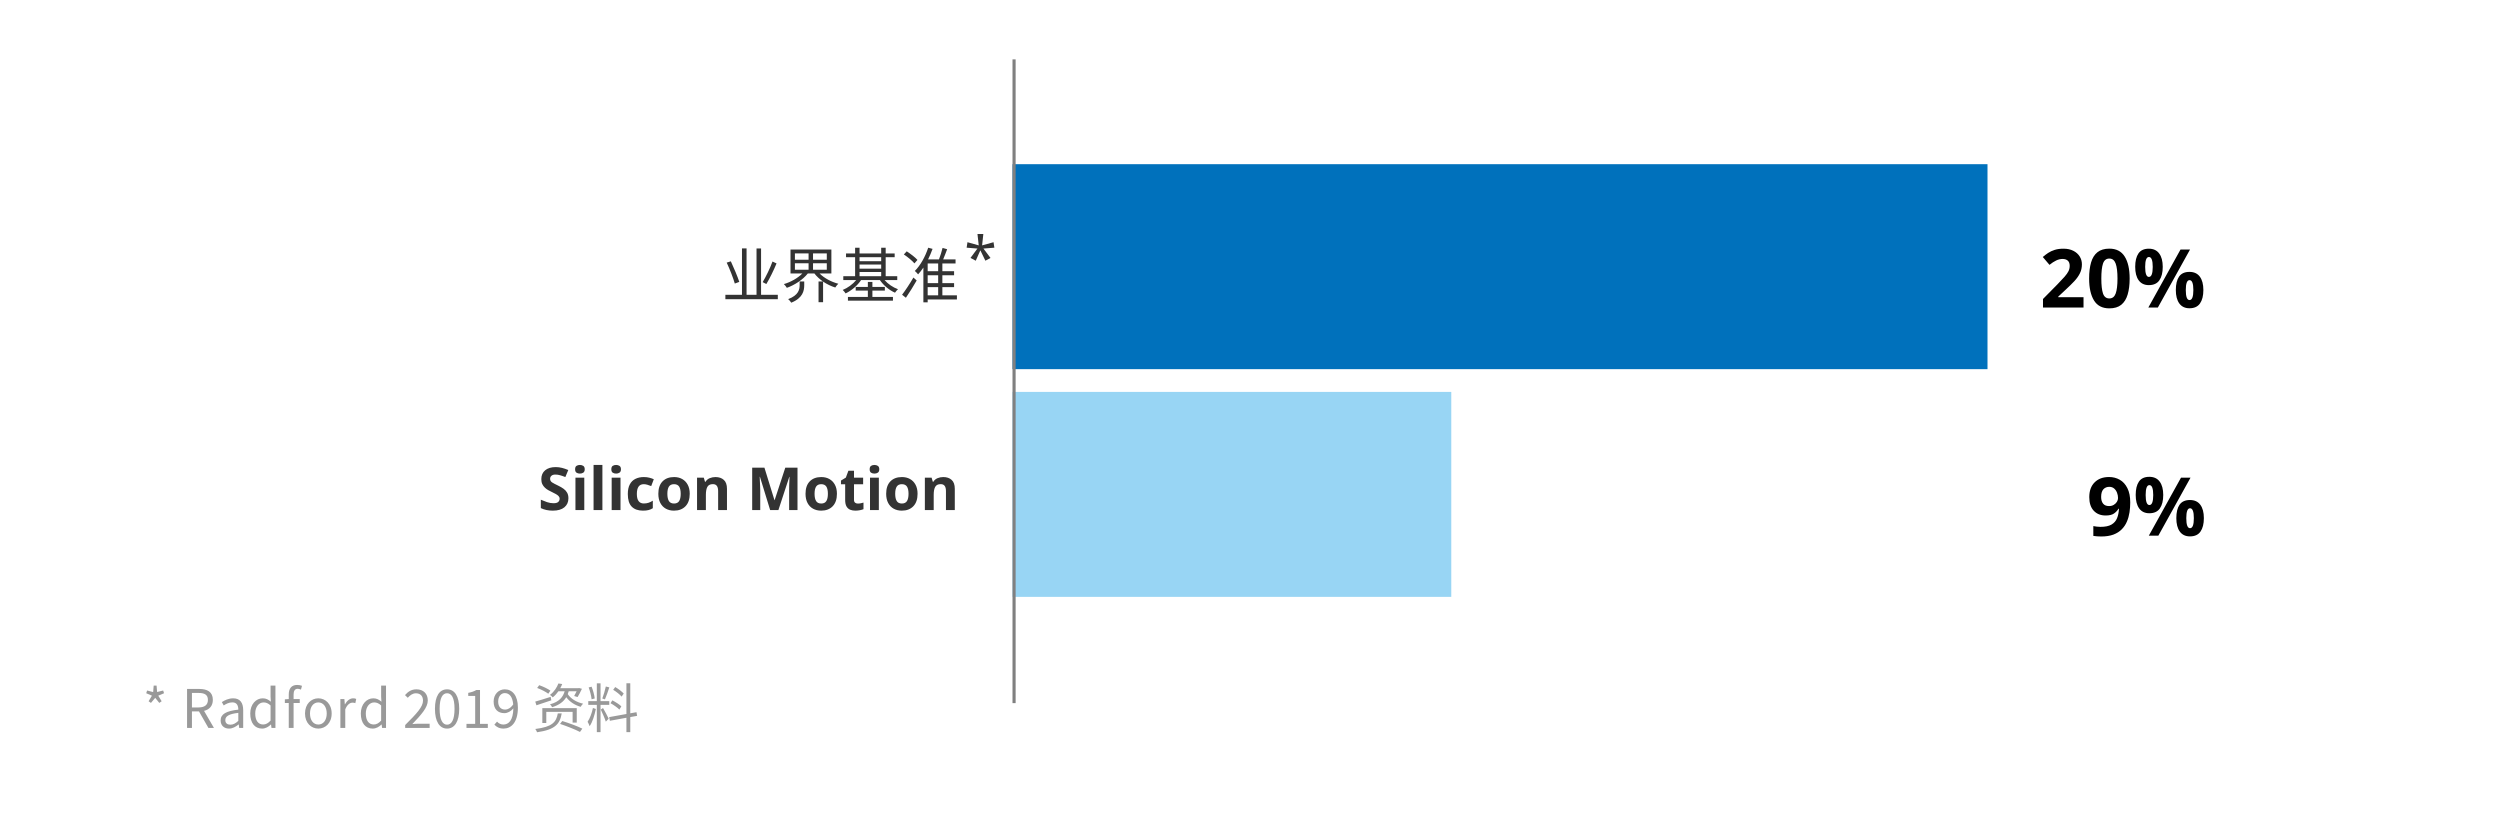
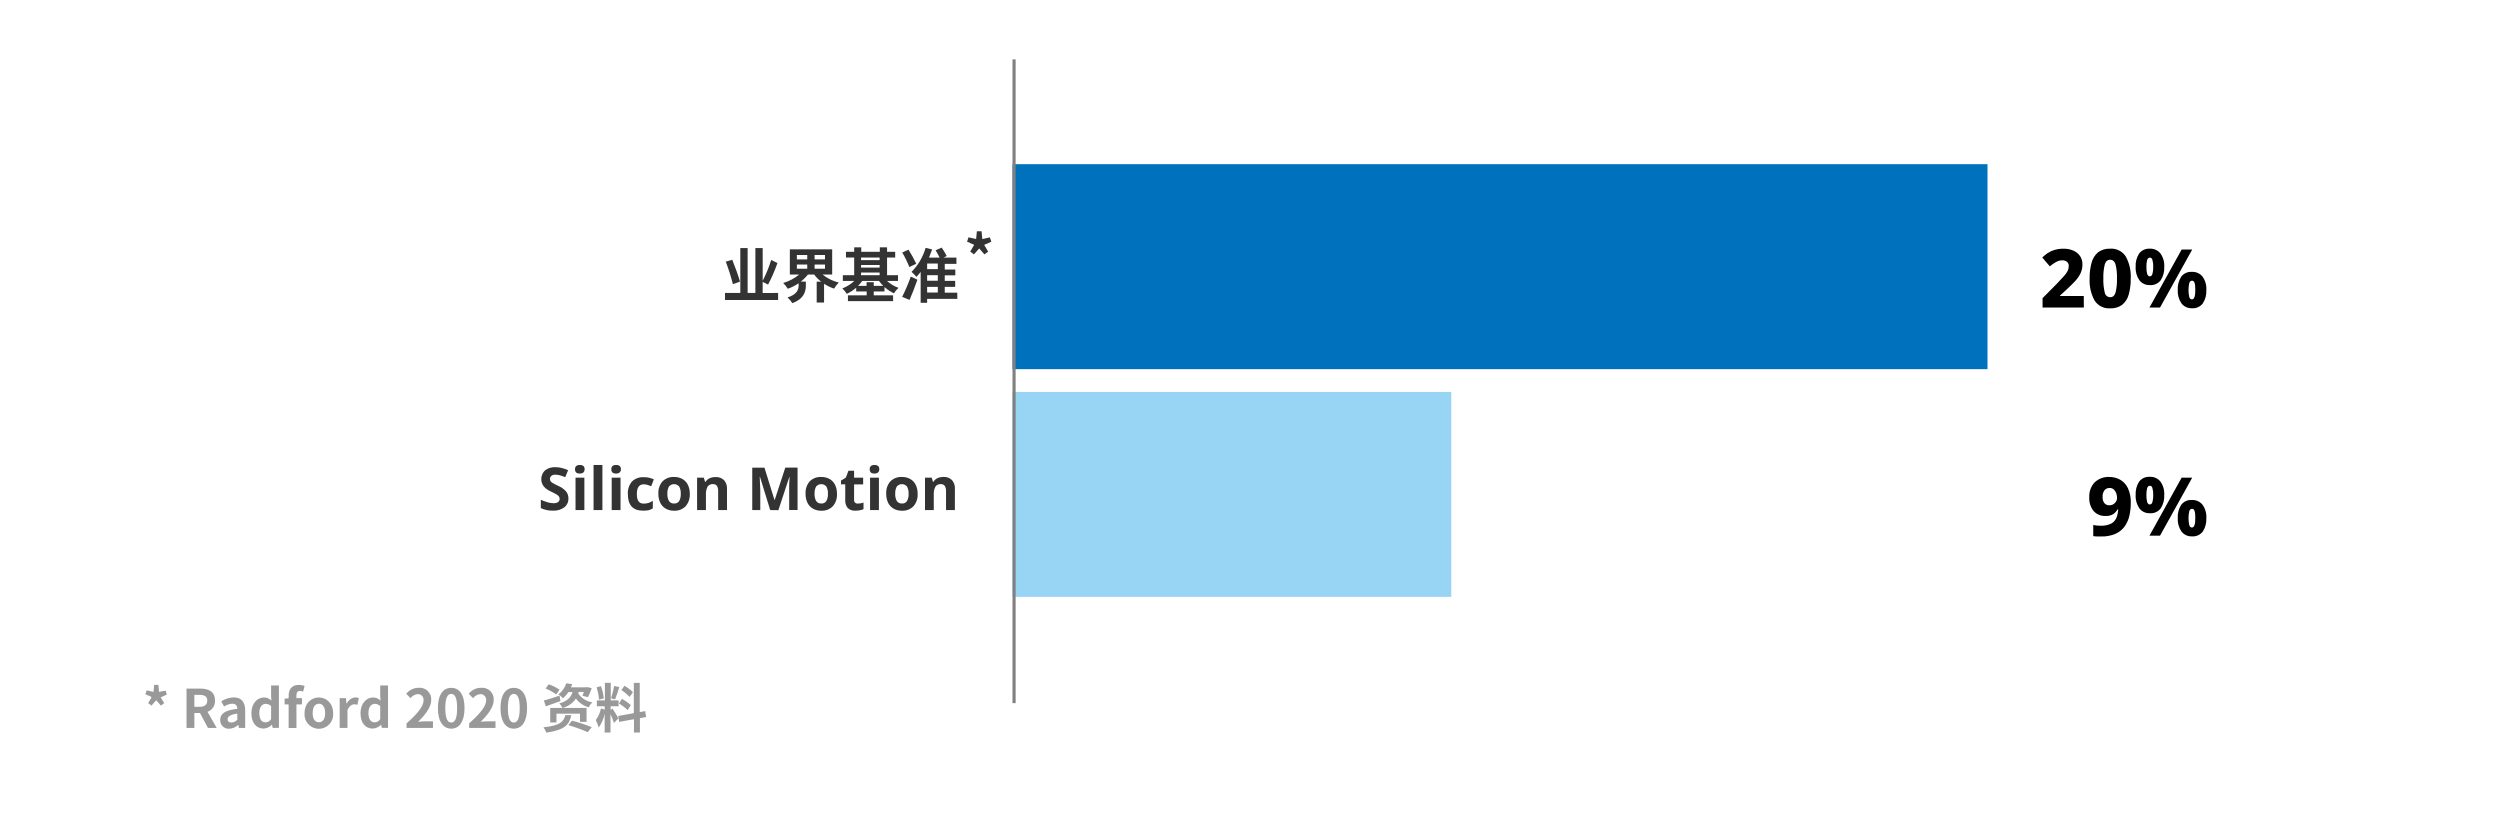
<svg xmlns="http://www.w3.org/2000/svg" viewBox="0 0 800 260">
  <defs>
-     <style>.a{fill:#0071bc;}.b{fill:#98d5f4;}.c{fill:none;stroke:gray;stroke-miterlimit:10;}.d{font-size:26px;font-family:NotoSans-ExtraBold, Noto Sans;font-weight:800;}.e{font-size:19px;fill:#333;font-family:SourceHanSansTW-Bold-B5pc-H, Source Han Sans TW;}.f{font-family:NotoSans-Bold, Noto Sans;font-weight:700;}.g{font-size:17px;fill:#999;font-family:NotoSansCJKtc-Bold-B5pc-H, Noto Sans CJK TC;}.h{letter-spacing:-0.01em;}.i{letter-spacing:-0.01em;}.j{letter-spacing:0em;}.k{letter-spacing:-0.01em;}</style>
+     <style>.a{fill:#0071bc;}.b{fill:#98d5f4;}.c{fill:none;stroke:gray;stroke-miterlimit:10;}.d{fill:#333;}.e{fill:#999;}</style>
  </defs>
  <rect class="a" x="324.01" y="52.54" width="311.99" height="65.59" />
  <rect class="b" x="324.01" y="125.41" width="140.4" height="65.59" />
  <line class="c" x1="324.5" y1="225" x2="324.5" y2="19" />
-   <text class="d" transform="translate(652.71 98.41)">20%</text>
-   <text class="d" transform="translate(667.74 171.41)">9%</text>
-   <text class="e" transform="translate(230.98 95.22)">业界基准<tspan class="f">
-       <tspan x="-58.79" y="68">Silicon Motion</tspan>
-     </tspan>
-   </text>
-   <text class="e" transform="translate(308.54 89.32)">*</text>
-   <text class="g" transform="translate(45.68 232.93)">* <tspan class="h" x="12.46" y="0">R</tspan>
-     <tspan x="23.92" y="0">ad</tspan>
-     <tspan class="i" x="44.91" y="0">f</tspan>
-     <tspan class="j" x="51.03" y="0">o</tspan>
-     <tspan class="k" x="61.68" y="0">r</tspan>
-     <tspan x="68.88" y="0">d 2019 资料</tspan>
-   </text>
+   <path d="M666.83,98.41H653.62v-3l4.6-4.65c.94-1,1.68-1.77,2.24-2.4a7.61,7.61,0,0,0,1.18-1.65A3.43,3.43,0,0,0,662,85.2a1.73,1.73,0,0,0-.58-1.44,2.37,2.37,0,0,0-1.47-.46,4.15,4.15,0,0,0-1.94.5,11.77,11.77,0,0,0-2.07,1.43l-2.42-2.84A17.73,17.73,0,0,1,655.23,81a8,8,0,0,1,2.15-1,9.55,9.55,0,0,1,3-.41,7.33,7.33,0,0,1,3.23.67A5.09,5.09,0,0,1,665.66,82a4.74,4.74,0,0,1,.72,2.59,6.7,6.7,0,0,1-.59,2.83A10.06,10.06,0,0,1,664,90c-.78.83-1.74,1.76-2.86,2.8l-1.93,1.77v.16h7.6Z" />
+   <path d="M681.83,89.13a17.84,17.84,0,0,1-.64,5.12,6.39,6.39,0,0,1-2.08,3.28,6.05,6.05,0,0,1-3.86,1.14,5.47,5.47,0,0,1-5-2.52,13.33,13.33,0,0,1-1.57-7,18,18,0,0,1,.64-5.14,6.38,6.38,0,0,1,2.08-3.29,6.05,6.05,0,0,1,3.86-1.14,5.47,5.47,0,0,1,5,2.52A13.19,13.19,0,0,1,681.83,89.13Zm-8.76,0a16.6,16.6,0,0,0,.45,4.48,1.77,1.77,0,0,0,1.73,1.5c.85,0,1.42-.5,1.73-1.5a16.6,16.6,0,0,0,.45-4.48,16.89,16.89,0,0,0-.45-4.49c-.31-1-.88-1.52-1.73-1.52s-1.43.51-1.73,1.52A16.89,16.89,0,0,0,673.07,89.13Z" />
+   <path d="M687.94,79.58a4.1,4.1,0,0,1,3.4,1.53,6.62,6.62,0,0,1,1.22,4.27,7.15,7.15,0,0,1-1.14,4.31,4,4,0,0,1-3.48,1.54,4,4,0,0,1-3.33-1.54,6.88,6.88,0,0,1-1.2-4.31,7.13,7.13,0,0,1,1.12-4.27A4,4,0,0,1,687.94,79.58Zm0,2.87c-.4,0-.68.25-.85.75a7.71,7.71,0,0,0-.24,2.21,8,8,0,0,0,.24,2.23c.17.53.45.79.85.79s.68-.26.84-.79a7.55,7.55,0,0,0,.25-2.23,7.31,7.31,0,0,0-.25-2.21Q688.59,82.45,688,82.45Zm13.57-2.6-10.3,18.56h-3.38l10.3-18.56Zm-.1,7.15a4.1,4.1,0,0,1,3.4,1.52,6.62,6.62,0,0,1,1.22,4.27,7.17,7.17,0,0,1-1.14,4.31,4,4,0,0,1-3.48,1.54,4,4,0,0,1-3.33-1.54,6.9,6.9,0,0,1-1.2-4.31,7.13,7.13,0,0,1,1.12-4.27A3.94,3.94,0,0,1,701.46,87Zm0,2.83c-.4,0-.68.26-.85.78a10.3,10.3,0,0,0,0,4.42c.17.52.45.78.85.78.73,0,1.09-1,1.09-3S702.24,89.83,701.51,89.83Z" />
+   <path d="M681.85,160.88a18.64,18.64,0,0,1-.45,4.17,9.51,9.51,0,0,1-1.54,3.45,7.24,7.24,0,0,1-2.91,2.32,10.84,10.84,0,0,1-4.59.85c-.36,0-.79,0-1.28,0s-.91-.07-1.24-.12V168a11,11,0,0,0,2.29.23,7.26,7.26,0,0,0,3.42-.66,3.7,3.7,0,0,0,1.7-1.86,8.25,8.25,0,0,0,.57-2.76h-.15a5,5,0,0,1-1.38,1.54,4.36,4.36,0,0,1-2.55.62,4.82,4.82,0,0,1-3.77-1.56,6.4,6.4,0,0,1-1.4-4.42,6.48,6.48,0,0,1,1.71-4.77,6.37,6.37,0,0,1,4.71-1.73,6.93,6.93,0,0,1,3.48.89,6.06,6.06,0,0,1,2.47,2.71A10.44,10.44,0,0,1,681.85,160.88Zm-6.76-4.73a2.06,2.06,0,0,0-1.63.7,3.24,3.24,0,0,0-.63,2.21,3,3,0,0,0,.55,1.92,2,2,0,0,0,1.66.71,2.23,2.23,0,0,0,1.74-.75,2.29,2.29,0,0,0,.68-1.57,4.62,4.62,0,0,0-.26-1.52,2.92,2.92,0,0,0-.78-1.22A1.89,1.89,0,0,0,675.09,156.15Z" />
+   <path d="M687.94,152.58a4.1,4.1,0,0,1,3.4,1.53,6.62,6.62,0,0,1,1.22,4.27,7.15,7.15,0,0,1-1.14,4.31,4,4,0,0,1-3.48,1.54,4,4,0,0,1-3.33-1.54,6.88,6.88,0,0,1-1.2-4.31,7.13,7.13,0,0,1,1.12-4.27A4,4,0,0,1,687.94,152.58Zm0,2.87c-.4,0-.68.25-.85.75a7.71,7.71,0,0,0-.24,2.21,8,8,0,0,0,.24,2.23c.17.53.45.79.85.79s.68-.26.84-.79a7.55,7.55,0,0,0,.25-2.23,7.31,7.31,0,0,0-.25-2.21Q688.59,155.45,688,155.45Zm13.57-2.6-10.3,18.56h-3.38l10.3-18.56Zm-.1,7.15a4.1,4.1,0,0,1,3.4,1.52,6.62,6.62,0,0,1,1.22,4.27,7.17,7.17,0,0,1-1.14,4.31,4,4,0,0,1-3.48,1.54,4,4,0,0,1-3.33-1.54,6.9,6.9,0,0,1-1.2-4.31,7.13,7.13,0,0,1,1.12-4.27A3.94,3.94,0,0,1,701.46,160Zm0,2.83c-.4,0-.68.26-.85.78a10.3,10.3,0,0,0,0,4.42c.17.52.45.78.85.78.73,0,1.09-1,1.09-3S702.24,162.83,701.51,162.83Z" />
+   <path class="d" d="M249,93.74V96H232V93.74h4.9V79.38h2.34V93.74h2.48V79.38h2.34V89.85a40.08,40.08,0,0,0,2.72-6.67l2,1a50.22,50.22,0,0,1-3,6.89l-1.73-.87v3.57Zm-14.47-2.81a69.67,69.67,0,0,0-2.28-7.2l2.07-.61c.89,2.23,2,5.21,2.47,7Z" />
+   <path class="d" d="M263.2,87.85a13.62,13.62,0,0,0,5.21,2.57,9.65,9.65,0,0,0-1.5,1.94,14.61,14.61,0,0,1-3.21-1.54v6h-2.36V90.13h1.43a11.19,11.19,0,0,1-2.23-2.28h-2a12.84,12.84,0,0,1-2.28,2.26h1.61v1.31c0,1.81-.55,4.2-4.33,5.59A7.93,7.93,0,0,0,252,95.19c3.18-1,3.56-2.65,3.56-3.86v-.68a15.67,15.67,0,0,1-3.46,1.76,10.69,10.69,0,0,0-1.48-1.86,14.21,14.21,0,0,0,5.13-2.7h-3V79.78H266.3v8.07ZM255,83h3.32V81.6H255ZM255,86h3.32V84.66H255ZM264,81.6h-3.33V83H264Zm0,3.06h-3.33V86H264Z" />
+   <path class="d" d="M283.84,89.9a11,11,0,0,0,3.7,2.21,7.89,7.89,0,0,0-1.5,1.75,13,13,0,0,1-3-2v1.41H279.6V94.5h6.19v1.86H271.34V94.5h6V93.27h-3.36V92.09a13.37,13.37,0,0,1-3,1.94,8.55,8.55,0,0,0-1.44-1.73,11.38,11.38,0,0,0,3.83-2.4h-3.66V88.06h3.63V82.4h-2.63V80.58h2.63V79.15h2.26v1.43h5.94V79.15h2.32v1.43h2.6V82.4h-2.6v5.66h3.51V89.9Zm-1.2,1.58a11.33,11.33,0,0,1-1.37-1.58h-5.35a11.17,11.17,0,0,1-1.35,1.58h2.73V90.3h2.3v1.18Zm-7.1-9.08v.84h5.94V82.4Zm0,3.23h5.94v-.84h-5.94Zm0,2.43h5.94v-.85h-5.94Z" />
+   <path class="d" d="M291,85.46a34.65,34.65,0,0,0-2.28-4.66l2-.91a41.8,41.8,0,0,1,2.47,4.5ZM288.69,95a59.8,59.8,0,0,0,2.77-6.49l2.11,1c-.78,2.24-1.69,4.56-2.51,6.46Zm17.66.63h-9.67V96.9h-2.07V87a16.57,16.57,0,0,1-1.35,1.59A17.37,17.37,0,0,0,291.69,87a17.79,17.79,0,0,0,4.5-7.69l2.09.51c-.31.89-.65,1.77-1,2.62h3.4a23.34,23.34,0,0,0-1.29-2.34l1.94-.87a18.21,18.21,0,0,1,1.61,2.7l-1,.51h4.12v2h-3.74v1.8h3.38V88.1h-3.38v1.77h3.34V91.8h-3.34v1.85h4Zm-6.25-11.3h-3.42v1.8h3.42Zm0,3.74h-3.42v1.77h3.42Zm-3.42,5.55h3.42V91.8h-3.42Z" />
+   <path class="d" d="M181.9,159.46a3.5,3.5,0,0,1-1.32,2.89,5.7,5.7,0,0,1-3.68,1.06,8.6,8.6,0,0,1-3.84-.82v-2.67a14.81,14.81,0,0,0,2.33.86,6.7,6.7,0,0,0,1.74.25,2.48,2.48,0,0,0,1.45-.36,1.22,1.22,0,0,0,.5-1.07,1.15,1.15,0,0,0-.22-.71,2.39,2.39,0,0,0-.65-.6,17.86,17.86,0,0,0-1.76-.92,8.46,8.46,0,0,1-1.87-1.12,4.32,4.32,0,0,1-1-1.26,3.9,3.9,0,0,1,.85-4.49,5,5,0,0,1,3.37-1,7.82,7.82,0,0,1,2,.26,13.43,13.43,0,0,1,2,.7l-.93,2.24a12.09,12.09,0,0,0-1.79-.62,5.72,5.72,0,0,0-1.4-.18,1.87,1.87,0,0,0-1.25.38,1.25,1.25,0,0,0-.44,1,1.22,1.22,0,0,0,.18.67,1.94,1.94,0,0,0,.56.54,15.4,15.4,0,0,0,1.82.95,7.29,7.29,0,0,1,2.61,1.83A3.54,3.54,0,0,1,181.9,159.46Z" />
+   <path class="d" d="M184,150.17c0-.92.51-1.38,1.54-1.38s1.54.46,1.54,1.38a1.36,1.36,0,0,1-.39,1,1.62,1.62,0,0,1-1.15.36C184.53,151.56,184,151.1,184,150.17ZM187,163.22h-2.83V152.85H187Z" />
+   <path class="d" d="M192.77,163.22h-2.83V148.79h2.83Z" />
+   <path class="d" d="M195.62,150.17c0-.92.51-1.38,1.54-1.38s1.54.46,1.54,1.38a1.36,1.36,0,0,1-.39,1,1.62,1.62,0,0,1-1.15.36C196.13,151.56,195.62,151.1,195.62,150.17Zm2.95,13.05h-2.83V152.85h2.83Z" />
+   <path class="d" d="M205.75,163.41q-4.84,0-4.84-5.32a5.71,5.71,0,0,1,1.31-4,5,5,0,0,1,3.78-1.39,7.2,7.2,0,0,1,3.23.7l-.84,2.19a12.55,12.55,0,0,0-1.24-.44,4.16,4.16,0,0,0-1.15-.17c-1.47,0-2.21,1-2.21,3.13s.74,3.05,2.21,3.05a5.2,5.2,0,0,0,1.51-.22,5.41,5.41,0,0,0,1.39-.68v2.42a4.49,4.49,0,0,1-1.38.6A7.91,7.91,0,0,1,205.75,163.41Z" />
+   <path class="d" d="M220.73,158a5.56,5.56,0,0,1-1.33,4,4.85,4.85,0,0,1-3.72,1.43,5.17,5.17,0,0,1-2.64-.66,4.34,4.34,0,0,1-1.75-1.87,6.31,6.31,0,0,1-.61-2.86,5.55,5.55,0,0,1,1.32-4,4.88,4.88,0,0,1,3.73-1.41,5.17,5.17,0,0,1,2.64.65,4.32,4.32,0,0,1,1.75,1.86A6.23,6.23,0,0,1,220.73,158Zm-7.17,0a4.33,4.33,0,0,0,.51,2.33,1.8,1.8,0,0,0,1.64.79,1.76,1.76,0,0,0,1.63-.79,4.41,4.41,0,0,0,.5-2.33,4.31,4.31,0,0,0-.5-2.31,2.14,2.14,0,0,0-3.28,0A4.35,4.35,0,0,0,213.56,158Z" />
+   <path class="d" d="M232.64,163.22h-2.83v-6.05a3,3,0,0,0-.39-1.69,1.47,1.47,0,0,0-1.28-.56,1.89,1.89,0,0,0-1.71.79,5,5,0,0,0-.53,2.63v4.88h-2.83V152.85h2.16l.38,1.33h.16a3.06,3.06,0,0,1,1.3-1.14,4.59,4.59,0,0,1,1.89-.38,3.61,3.61,0,0,1,2.75,1,3.93,3.93,0,0,1,.93,2.82Z" />
+   <path class="d" d="M246.46,163.22l-3.27-10.64h-.08c.12,2.17.18,3.61.18,4.34v6.3h-2.57V149.66h3.91L247.84,160h.06l3.4-10.37h3.92v13.56h-2.68V156.8c0-.3,0-.65,0-1s0-1.45.12-3.16h-.08l-3.5,10.62Z" />
+   <path class="d" d="M267.83,158a5.56,5.56,0,0,1-1.33,4,4.85,4.85,0,0,1-3.72,1.43,5.17,5.17,0,0,1-2.64-.66,4.34,4.34,0,0,1-1.75-1.87,6.31,6.31,0,0,1-.61-2.86,5.55,5.55,0,0,1,1.32-4,4.88,4.88,0,0,1,3.73-1.41,5.17,5.17,0,0,1,2.64.65,4.32,4.32,0,0,1,1.75,1.86A6.23,6.23,0,0,1,267.83,158Zm-7.17,0a4.33,4.33,0,0,0,.51,2.33,1.8,1.8,0,0,0,1.64.79,1.76,1.76,0,0,0,1.63-.79,4.41,4.41,0,0,0,.5-2.33,4.31,4.31,0,0,0-.5-2.31,2.14,2.14,0,0,0-3.28,0A4.35,4.35,0,0,0,260.66,158Z" />
+   <path class="d" d="M274.54,161.15a5.94,5.94,0,0,0,1.78-.32v2.11a6.43,6.43,0,0,1-2.6.47,3.19,3.19,0,0,1-2.47-.86,3.76,3.76,0,0,1-.77-2.57v-5h-1.36v-1.2l1.56-.95.82-2.19h1.81v2.21h2.9V155h-2.9v5a1.09,1.09,0,0,0,.34.89A1.32,1.32,0,0,0,274.54,161.15Z" />
+   <path class="d" d="M278.3,150.17c0-.92.51-1.38,1.54-1.38s1.54.46,1.54,1.38a1.36,1.36,0,0,1-.39,1,1.62,1.62,0,0,1-1.15.36C278.81,151.56,278.3,151.1,278.3,150.17Zm2.95,13.05h-2.83V152.85h2.83Z" />
+   <path class="d" d="M293.64,158a5.56,5.56,0,0,1-1.33,4,4.85,4.85,0,0,1-3.72,1.43,5.17,5.17,0,0,1-2.64-.66,4.34,4.34,0,0,1-1.75-1.87,6.31,6.31,0,0,1-.61-2.86,5.55,5.55,0,0,1,1.32-4,4.88,4.88,0,0,1,3.73-1.41,5.17,5.17,0,0,1,2.64.65,4.32,4.32,0,0,1,1.75,1.86A6.23,6.23,0,0,1,293.64,158Zm-7.17,0a4.33,4.33,0,0,0,.51,2.33,1.82,1.82,0,0,0,1.64.79,1.76,1.76,0,0,0,1.63-.79,4.41,4.41,0,0,0,.5-2.33,4.31,4.31,0,0,0-.5-2.31,2.14,2.14,0,0,0-3.28,0A4.35,4.35,0,0,0,286.47,158Z" />
+   <path class="d" d="M305.56,163.22h-2.83v-6.05a3,3,0,0,0-.4-1.69,1.47,1.47,0,0,0-1.27-.56,1.91,1.91,0,0,0-1.72.79,5,5,0,0,0-.53,2.63v4.88H296V152.85h2.16l.38,1.33h.16A3,3,0,0,1,300,153a4.51,4.51,0,0,1,1.88-.38,3.6,3.6,0,0,1,2.75,1,3.93,3.93,0,0,1,.94,2.82Z" />
+   <path class="d" d="M310.48,80.51l1.25-2.17-2.26-1,.45-1.4,2.44.55L312.6,74h1.5l.23,2.51,2.43-.55.46,1.4-2.28,1,1.27,2.17-1.19.87-1.68-1.9-1.67,1.9Z" />
+   <path class="e" d="M47.41,225l1.12-1.94-2-.9.41-1.25,2.18.49.22-2.25h1.34l.2,2.25L53,221l.41,1.25-2,.9L52.55,225l-1.07.78-1.5-1.7-1.5,1.7Z" />
+   <path class="e" d="M66.54,232.93,64,228.17H62.2v4.76H59.69V220.35h4.38c2.64,0,4.73.92,4.73,3.81a3.6,3.6,0,0,1-2.4,3.62l2.94,5.15Zm-4.34-6.75h1.63c1.62,0,2.5-.68,2.5-2s-.88-1.82-2.5-1.82H62.2Z" />
+   <path class="e" d="M70.46,230.34c0-2,1.65-3.11,5.48-3.51,0-.94-.44-1.65-1.62-1.65a5.35,5.35,0,0,0-2.61.9l-.91-1.65a7.63,7.63,0,0,1,4-1.26c2.42,0,3.66,1.45,3.66,4.2v5.56h-2l-.19-1h0a4.5,4.5,0,0,1-2.87,1.26A2.71,2.71,0,0,1,70.46,230.34Zm5.48-.06v-1.92c-2.31.3-3.1.93-3.1,1.78s.53,1.07,1.26,1.07A2.54,2.54,0,0,0,75.94,230.28Z" />
+   <path class="e" d="M80.44,228.19c0-3.11,1.94-5,4-5a3.27,3.27,0,0,1,2.41,1l-.1-1.5v-3.35h2.5v13.57h-2l-.21-1h0a4,4,0,0,1-2.63,1.23C82,233.17,80.44,231.3,80.44,228.19Zm6.31,1.93v-4.18a2.55,2.55,0,0,0-1.77-.71c-1.07,0-2,1-2,2.92s.71,3,2,3A2.11,2.11,0,0,0,86.75,230.12Z" />
+   <path class="e" d="M97,221.3a3.12,3.12,0,0,0-1-.2c-.74,0-1.15.44-1.15,1.49v.82h1.78v2H94.86v7.55h-2.5v-7.55H91.08v-1.85l1.28-.1v-.79c0-2,.92-3.51,3.31-3.51a5,5,0,0,1,1.81.34Z" />
+   <path class="e" d="M97.46,228.19c0-3.18,2.19-5,4.57-5s4.57,1.84,4.57,5a4.59,4.59,0,1,1-9.14,0Zm6.59,0c0-1.81-.73-3-2-3s-2,1.17-2,3,.73,2.94,2,2.94S104.05,230,104.05,228.19Z" />
+   <path class="e" d="M108.7,223.41h2l.17,1.68H111a3.28,3.28,0,0,1,2.7-1.92,2.65,2.65,0,0,1,1.12.21l-.44,2.15a3.07,3.07,0,0,0-1-.15c-.75,0-1.65.49-2.19,1.87v5.68H108.7Z" />
+   <path class="e" d="M115.36,228.19c0-3.11,1.94-5,4-5a3.27,3.27,0,0,1,2.41,1l-.1-1.5v-3.35h2.5v13.57h-2l-.2-1h0a4,4,0,0,1-2.64,1.23C116.89,233.17,115.36,231.3,115.36,228.19Zm6.31,1.93v-4.18a2.57,2.57,0,0,0-1.77-.71c-1.07,0-2,1-2,2.92s.71,3,2,3A2.12,2.12,0,0,0,121.67,230.12Z" />
+   <path class="e" d="M130.1,231.48c3.42-3.06,5.44-5.42,5.44-7.36a1.81,1.81,0,0,0-1.89-2,3.25,3.25,0,0,0-2.31,1.3L130,222a5.1,5.1,0,0,1,4-1.91,3.69,3.69,0,0,1,4,3.88c0,2.28-1.89,4.72-4.19,7,.63-.07,1.47-.14,2-.14h2.74v2.11H130.1Z" />
+   <path class="e" d="M140.13,226.59c0-4.35,1.7-6.48,4.27-6.48s4.25,2.14,4.25,6.48-1.7,6.58-4.25,6.58S140.13,230.92,140.13,226.59Zm6.15,0c0-3.52-.81-4.54-1.88-4.54s-1.91,1-1.91,4.54.82,4.62,1.91,4.62S146.28,230.12,146.28,226.59Z" />
+   <path class="e" d="M150.12,231.48c3.42-3.06,5.44-5.42,5.44-7.36a1.8,1.8,0,0,0-1.88-2,3.25,3.25,0,0,0-2.31,1.3L150,222a5.07,5.07,0,0,1,4-1.91,3.69,3.69,0,0,1,4,3.88c0,2.28-1.88,4.72-4.18,7,.63-.07,1.46-.14,2-.14h2.74v2.11h-8.44Z" />
+   <path class="e" d="M160.16,226.59c0-4.35,1.7-6.48,4.26-6.48s4.25,2.14,4.25,6.48-1.7,6.58-4.25,6.58S160.16,230.92,160.16,226.59Zm6.15,0c0-3.52-.82-4.54-1.89-4.54s-1.9,1-1.9,4.54.81,4.62,1.9,4.62S166.31,230.12,166.31,226.59Z" />
+   <path class="e" d="M182.82,228.85c-.6,3-2.08,4.76-8,5.59a6.54,6.54,0,0,0-.91-1.7c5.39-.58,6.46-1.8,7-3.89Zm-3.46-4.51c-1.59.6-3.31,1.21-4.7,1.69l-.62-1.86c1.28-.34,3.17-.95,5-1.56ZM178,222.2a16.68,16.68,0,0,0-3.41-1.87l1-1.36a16,16,0,0,1,3.47,1.72ZM185.6,231v-2.63h-7.53v2.82h-2v-4.66h11.63V231Zm-.42-9.57c-.05.17-.1.34-.15.49a6.76,6.76,0,0,0,4.52,2.84,5.78,5.78,0,0,0-1.18,1.58,7.75,7.75,0,0,1-4.08-2.8,7.34,7.34,0,0,1-4.31,3,5.27,5.27,0,0,0-1-1.46c2.82-.78,3.77-2.12,4.23-3.62h-1.32a8.63,8.63,0,0,1-1.79,2,5,5,0,0,0-1.39-1.26,7.25,7.25,0,0,0,2.5-3.55l1.9.29c-.12.34-.27.69-.41,1h4.83l.34-.08,1.48.35a26.44,26.44,0,0,1-1.19,2.89l-1.77-.45c.14-.34.31-.77.46-1.23Zm-2.13,9.18a48.27,48.27,0,0,1,6.29,2.09l-1.26,1.6a50.17,50.17,0,0,0-6.2-2.26Z" />
+   <path class="e" d="M196,226.74c.34.46,1.62,2.59,1.87,3.11l-1.39,1.52c-.24-.75-.7-1.91-1.12-2.84v5.88h-1.87v-6.07a10.88,10.88,0,0,1-1.91,4.47,15.7,15.7,0,0,0-.92-2.41,9.41,9.41,0,0,0,1.65-3.71l1.18.41V226H191v-1.88h2.57v-5.63h1.87v5.63h2.51V226H195.4v1.16Zm-4.32-2.87a15.88,15.88,0,0,0-.78-3.93l1.41-.36a15.81,15.81,0,0,1,.89,3.9Zm6.5-4c-.44,1.36-.94,2.95-1.36,3.94l-1.29-.36a27,27,0,0,0,1-3.94Zm6.59,9.94v4.59h-1.9v-4.25l-4.74.85-.31-1.89,5-.9v-9.69h1.9v9.35l1.74-.32.3,1.89ZM199,223.63a15,15,0,0,1,2.86,2l-1,1.61a14.6,14.6,0,0,0-2.78-2.11Zm2.46-.61a13.72,13.72,0,0,0-2.63-2.21l1-1.36a12.64,12.64,0,0,1,2.7,2.06Z" />
</svg>
